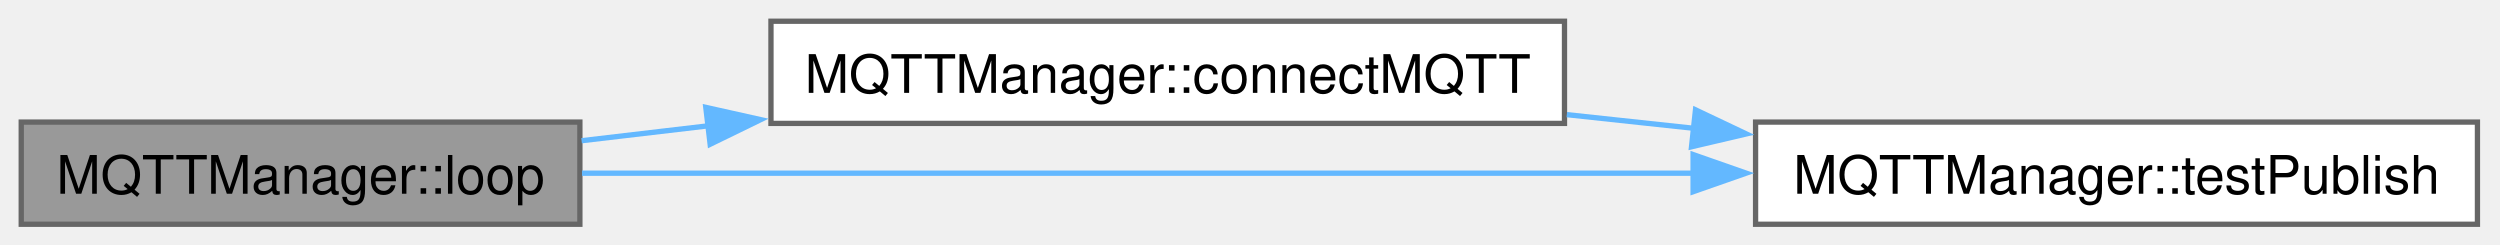
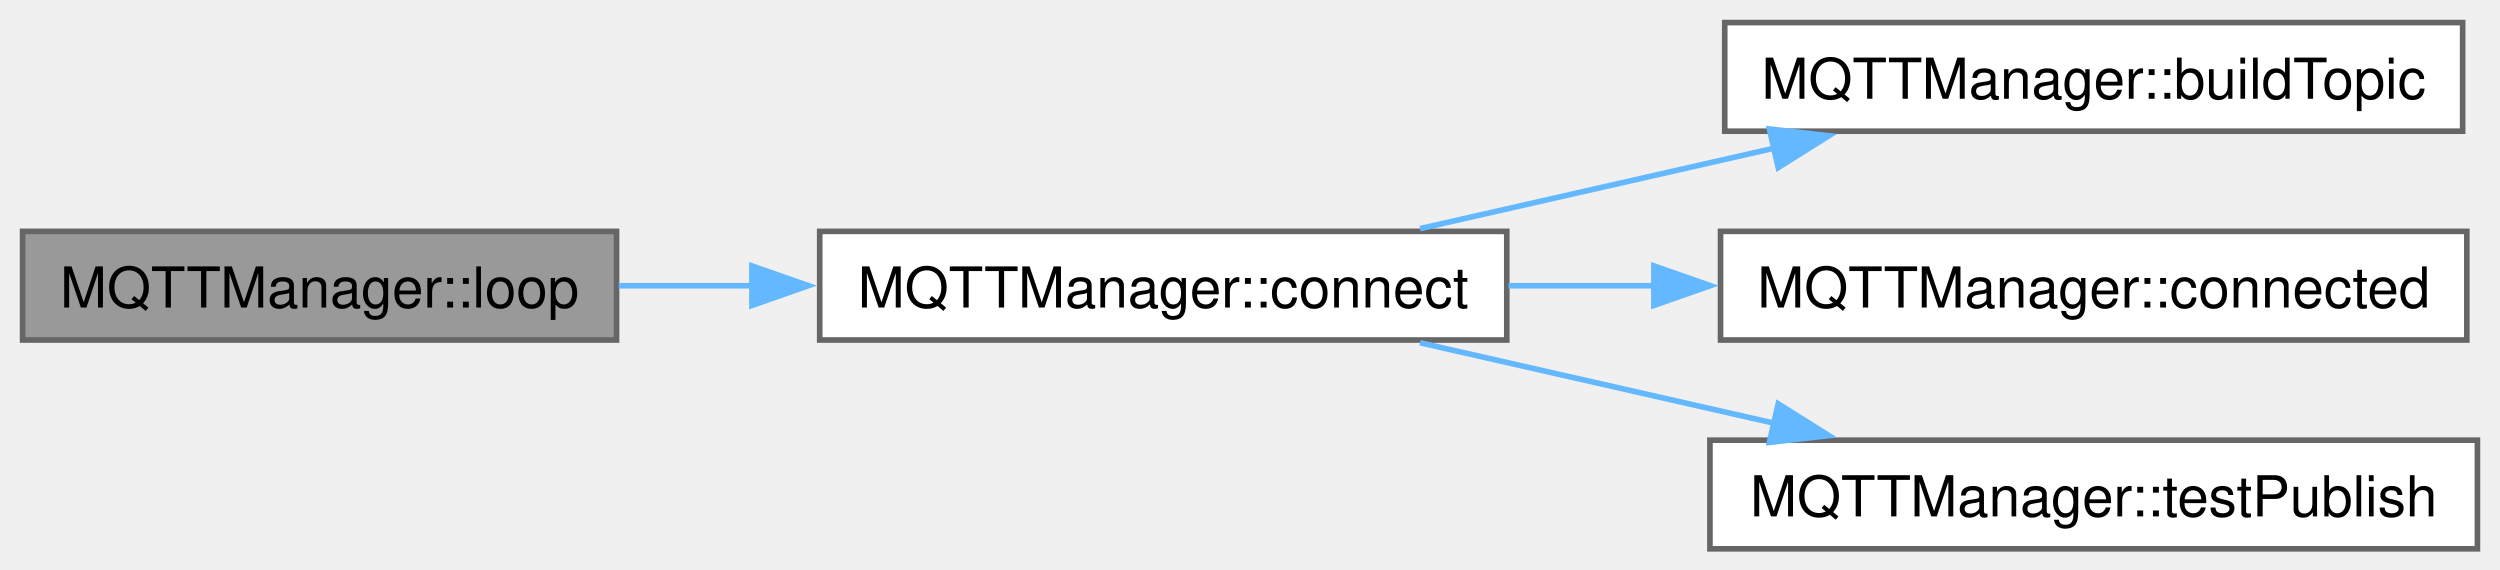
- <svg xmlns="http://www.w3.org/2000/svg" xmlns:xlink="http://www.w3.org/1999/xlink" width="471pt" height="46pt" viewBox="0.00 0.00 471.00 46.00">
-   <g id="graph0" class="graph" transform="scale(1 1) rotate(0) translate(4 42.25)">
+ <svg xmlns="http://www.w3.org/2000/svg" xmlns:xlink="http://www.w3.org/1999/xlink" width="443pt" height="101pt" viewBox="0.00 0.00 443.00 101.00">
+   <g id="graph0" class="graph" transform="scale(1 1) rotate(0) translate(4 97.25)">
    <g id="Node000001" class="node">
      <g id="a_Node000001">
-         <a xlink:title="Main loop function to handle MQTT operations.">
-           <polygon fill="#999999" stroke="#666666" points="105.25,-19.25 0,-19.25 0,0 105.25,0 105.25,-19.25" />
-           <text xml:space="preserve" text-anchor="middle" x="52.62" y="-5.75" font-family="Helvetica,sans-Serif" font-size="10.00">MQTTManager::loop</text>
+         <a xlink:title="Internal loop function for connection maintenance.">
+           <polygon fill="#999999" stroke="#666666" points="105.25,-56.25 0,-56.25 0,-37 105.25,-37 105.25,-56.25" />
+           <text xml:space="preserve" text-anchor="middle" x="52.62" y="-42.75" font-family="Helvetica,sans-Serif" font-size="10.00">MQTTManager::loop</text>
        </a>
      </g>
    </g>
    <g id="Node000002" class="node">
      <g id="a_Node000002">
-         <a xlink:href="class_m_q_t_t_manager.html#a2ce492eb2115ac5803cff2f29966a211" target="_top" xlink:title="Connect to MQTT broker (blocking)">
-           <polygon fill="white" stroke="#666666" points="290.75,-38.25 141.25,-38.25 141.25,-19 290.75,-19 290.75,-38.25" />
-           <text xml:space="preserve" text-anchor="middle" x="216" y="-24.75" font-family="Helvetica,sans-Serif" font-size="10.00">MQTTManager::connectMQTT</text>
+         <a xlink:href="class_m_q_t_t_manager.html#a76a2bc2516afb2e3aa07b847f32f611e" target="_top" xlink:title="Connect to MQTT broker.">
+           <polygon fill="white" stroke="#666666" points="263,-56.25 141.25,-56.25 141.25,-37 263,-37 263,-56.25" />
+           <text xml:space="preserve" text-anchor="middle" x="202.12" y="-42.75" font-family="Helvetica,sans-Serif" font-size="10.00">MQTTManager::connect</text>
        </a>
      </g>
    </g>
    <g id="edge1_Node000001_Node000002" class="edge">
      <g id="a_edge1_Node000001_Node000002">
        <a xlink:title=" ">
-           <path fill="none" stroke="#63b8ff" d="M105.57,-15.74C113.3,-16.65 121.43,-17.61 129.63,-18.57" />
-           <polygon fill="#63b8ff" stroke="#63b8ff" points="128.97,-22.02 139.31,-19.71 129.79,-15.07 128.97,-22.02" />
+           <path fill="none" stroke="#63b8ff" d="M105.63,-46.62C113.35,-46.62 121.42,-46.62 129.46,-46.62" />
+           <polygon fill="#63b8ff" stroke="#63b8ff" points="129.25,-50.13 139.25,-46.63 129.25,-43.13 129.25,-50.13" />
        </a>
      </g>
    </g>
    <g id="Node000003" class="node">
      <g id="a_Node000003">
-         <a xlink:href="class_m_q_t_t_manager.html#a6d04009ffe15591e5faf9589e05787e0" target="_top" xlink:title="Test publish to configured test topic.">
-           <polygon fill="white" stroke="#666666" points="462.75,-19.25 326.75,-19.25 326.75,0 462.75,0 462.75,-19.25" />
-           <text xml:space="preserve" text-anchor="middle" x="394.75" y="-5.75" font-family="Helvetica,sans-Serif" font-size="10.00">MQTTManager::testPublish</text>
-         </a>
-       </g>
-     </g>
-     <g id="edge3_Node000001_Node000003" class="edge">
-       <g id="a_edge3_Node000001_Node000003">
-         <a xlink:title=" ">
-           <path fill="none" stroke="#63b8ff" d="M105.65,-9.62C161.48,-9.62 250.79,-9.62 315.18,-9.62" />
-           <polygon fill="#63b8ff" stroke="#63b8ff" points="314.98,-13.13 324.98,-9.63 314.98,-6.13 314.98,-13.13" />
+         <a xlink:href="class_m_q_t_t_manager.html#a542f100738a605efbd30b788835efd1d" target="_top" xlink:title="Build topic string based on configuration.">
+           <polygon fill="white" stroke="#666666" points="432.38,-93.25 301.62,-93.25 301.62,-74 432.38,-74 432.38,-93.25" />
+           <text xml:space="preserve" text-anchor="middle" x="367" y="-79.75" font-family="Helvetica,sans-Serif" font-size="10.00">MQTTManager::buildTopic</text>
        </a>
      </g>
    </g>
    <g id="edge2_Node000002_Node000003" class="edge">
      <g id="a_edge2_Node000002_Node000003">
        <a xlink:title=" ">
-           <path fill="none" stroke="#63b8ff" d="M291.19,-20.65C299.15,-19.79 307.27,-18.92 315.28,-18.06" />
-           <polygon fill="#63b8ff" stroke="#63b8ff" points="315.43,-21.56 325,-17.02 314.68,-14.6 315.43,-21.56" />
+           <path fill="none" stroke="#63b8ff" d="M247.63,-56.74C267.02,-61.14 289.96,-66.35 310.45,-71.01" />
+           <polygon fill="#63b8ff" stroke="#63b8ff" points="309.54,-74.39 320.07,-73.19 311.1,-67.56 309.54,-74.39" />
+         </a>
+       </g>
+     </g>
+     <g id="Node000004" class="node">
+       <g id="a_Node000004">
+         <a xlink:href="class_m_q_t_t_manager.html#ae409088b01e23cd804d8ad1ae21ac23f" target="_top" xlink:title=" ">
+           <polygon fill="white" stroke="#666666" points="433.12,-56.25 300.88,-56.25 300.88,-37 433.12,-37 433.12,-56.25" />
+           <text xml:space="preserve" text-anchor="middle" x="367" y="-42.75" font-family="Helvetica,sans-Serif" font-size="10.00">MQTTManager::connected</text>
+         </a>
+       </g>
+     </g>
+     <g id="edge3_Node000002_Node000004" class="edge">
+       <g id="a_edge3_Node000002_Node000004">
+         <a xlink:title=" ">
+           <path fill="none" stroke="#63b8ff" d="M263.31,-46.62C271.75,-46.62 280.52,-46.62 289.22,-46.62" />
+           <polygon fill="#63b8ff" stroke="#63b8ff" points="289.07,-50.13 299.07,-46.63 289.07,-43.13 289.07,-50.13" />
+         </a>
+       </g>
+     </g>
+     <g id="Node000005" class="node">
+       <g id="a_Node000005">
+         <a xlink:href="class_m_q_t_t_manager.html#a6d04009ffe15591e5faf9589e05787e0" target="_top" xlink:title="Test publish to configured test topic.">
+           <polygon fill="white" stroke="#666666" points="435,-19.25 299,-19.25 299,0 435,0 435,-19.25" />
+           <text xml:space="preserve" text-anchor="middle" x="367" y="-5.75" font-family="Helvetica,sans-Serif" font-size="10.00">MQTTManager::testPublish</text>
+         </a>
+       </g>
+     </g>
+     <g id="edge4_Node000002_Node000005" class="edge">
+       <g id="a_edge4_Node000002_Node000005">
+         <a xlink:title=" ">
+           <path fill="none" stroke="#63b8ff" d="M247.63,-36.51C267.02,-32.11 289.96,-26.9 310.45,-22.24" />
+           <polygon fill="#63b8ff" stroke="#63b8ff" points="311.1,-25.69 320.07,-20.06 309.54,-18.86 311.1,-25.69" />
        </a>
      </g>
    </g>
  </g>
</svg>
